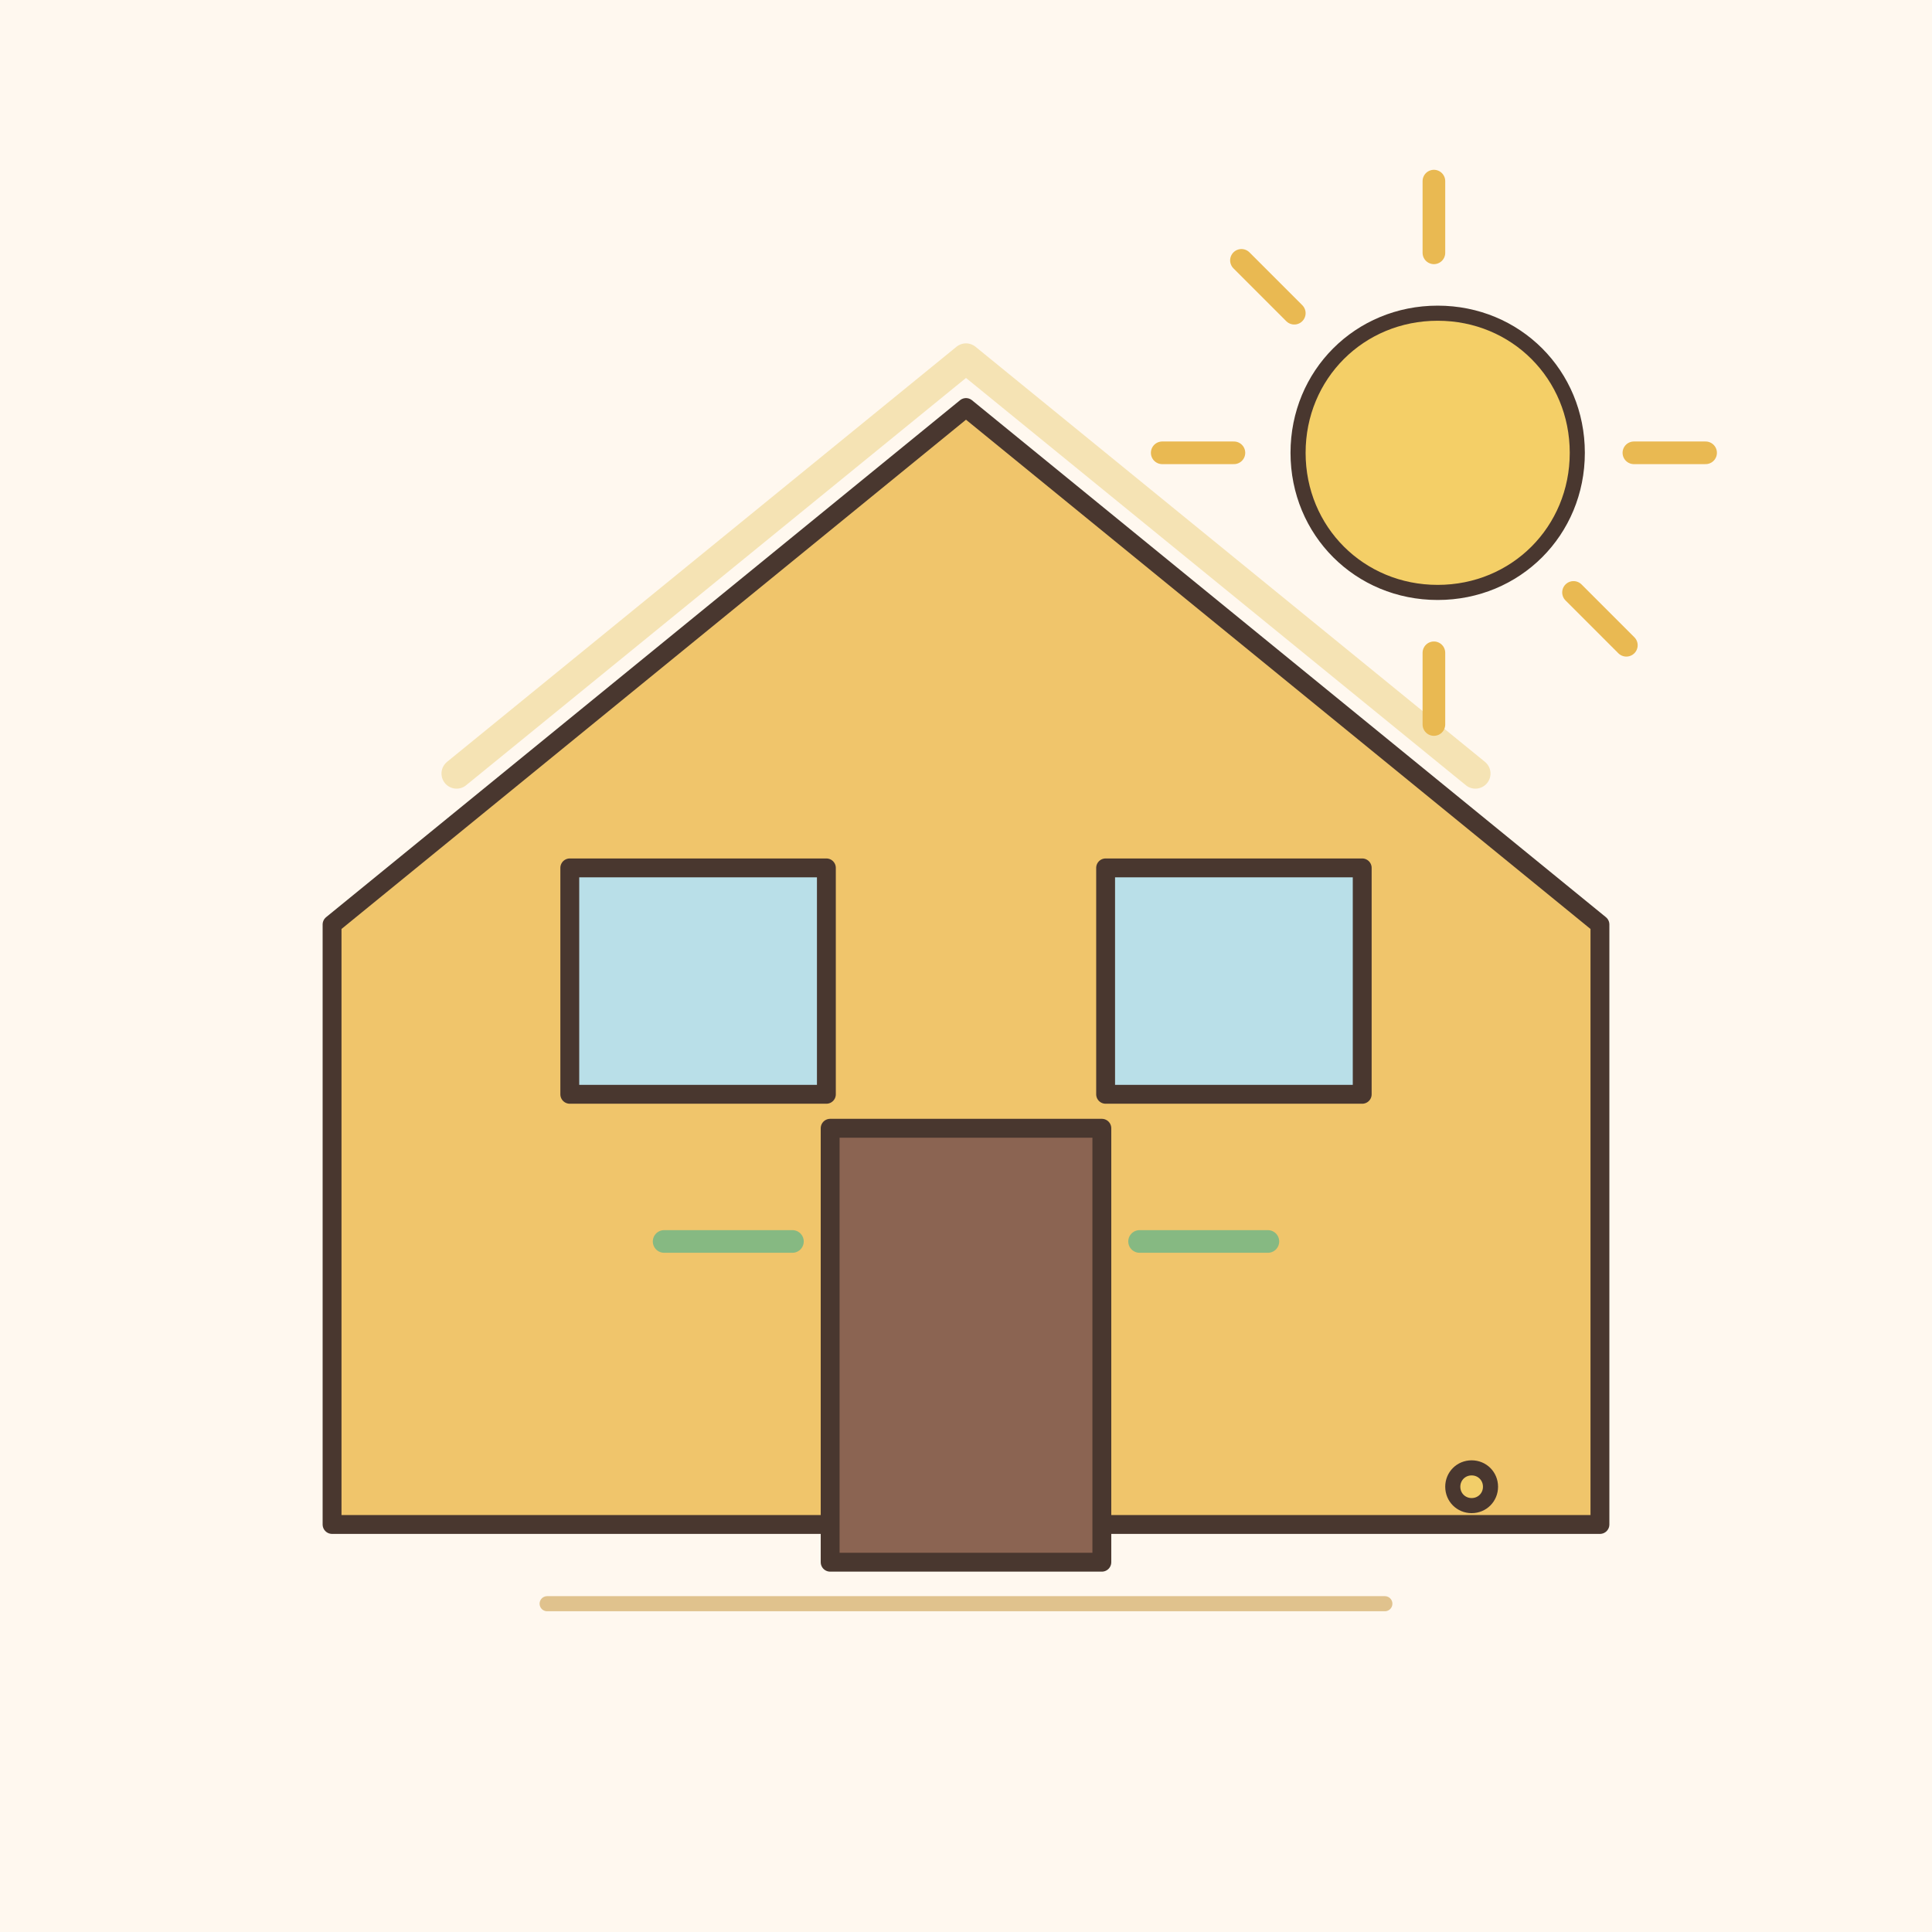
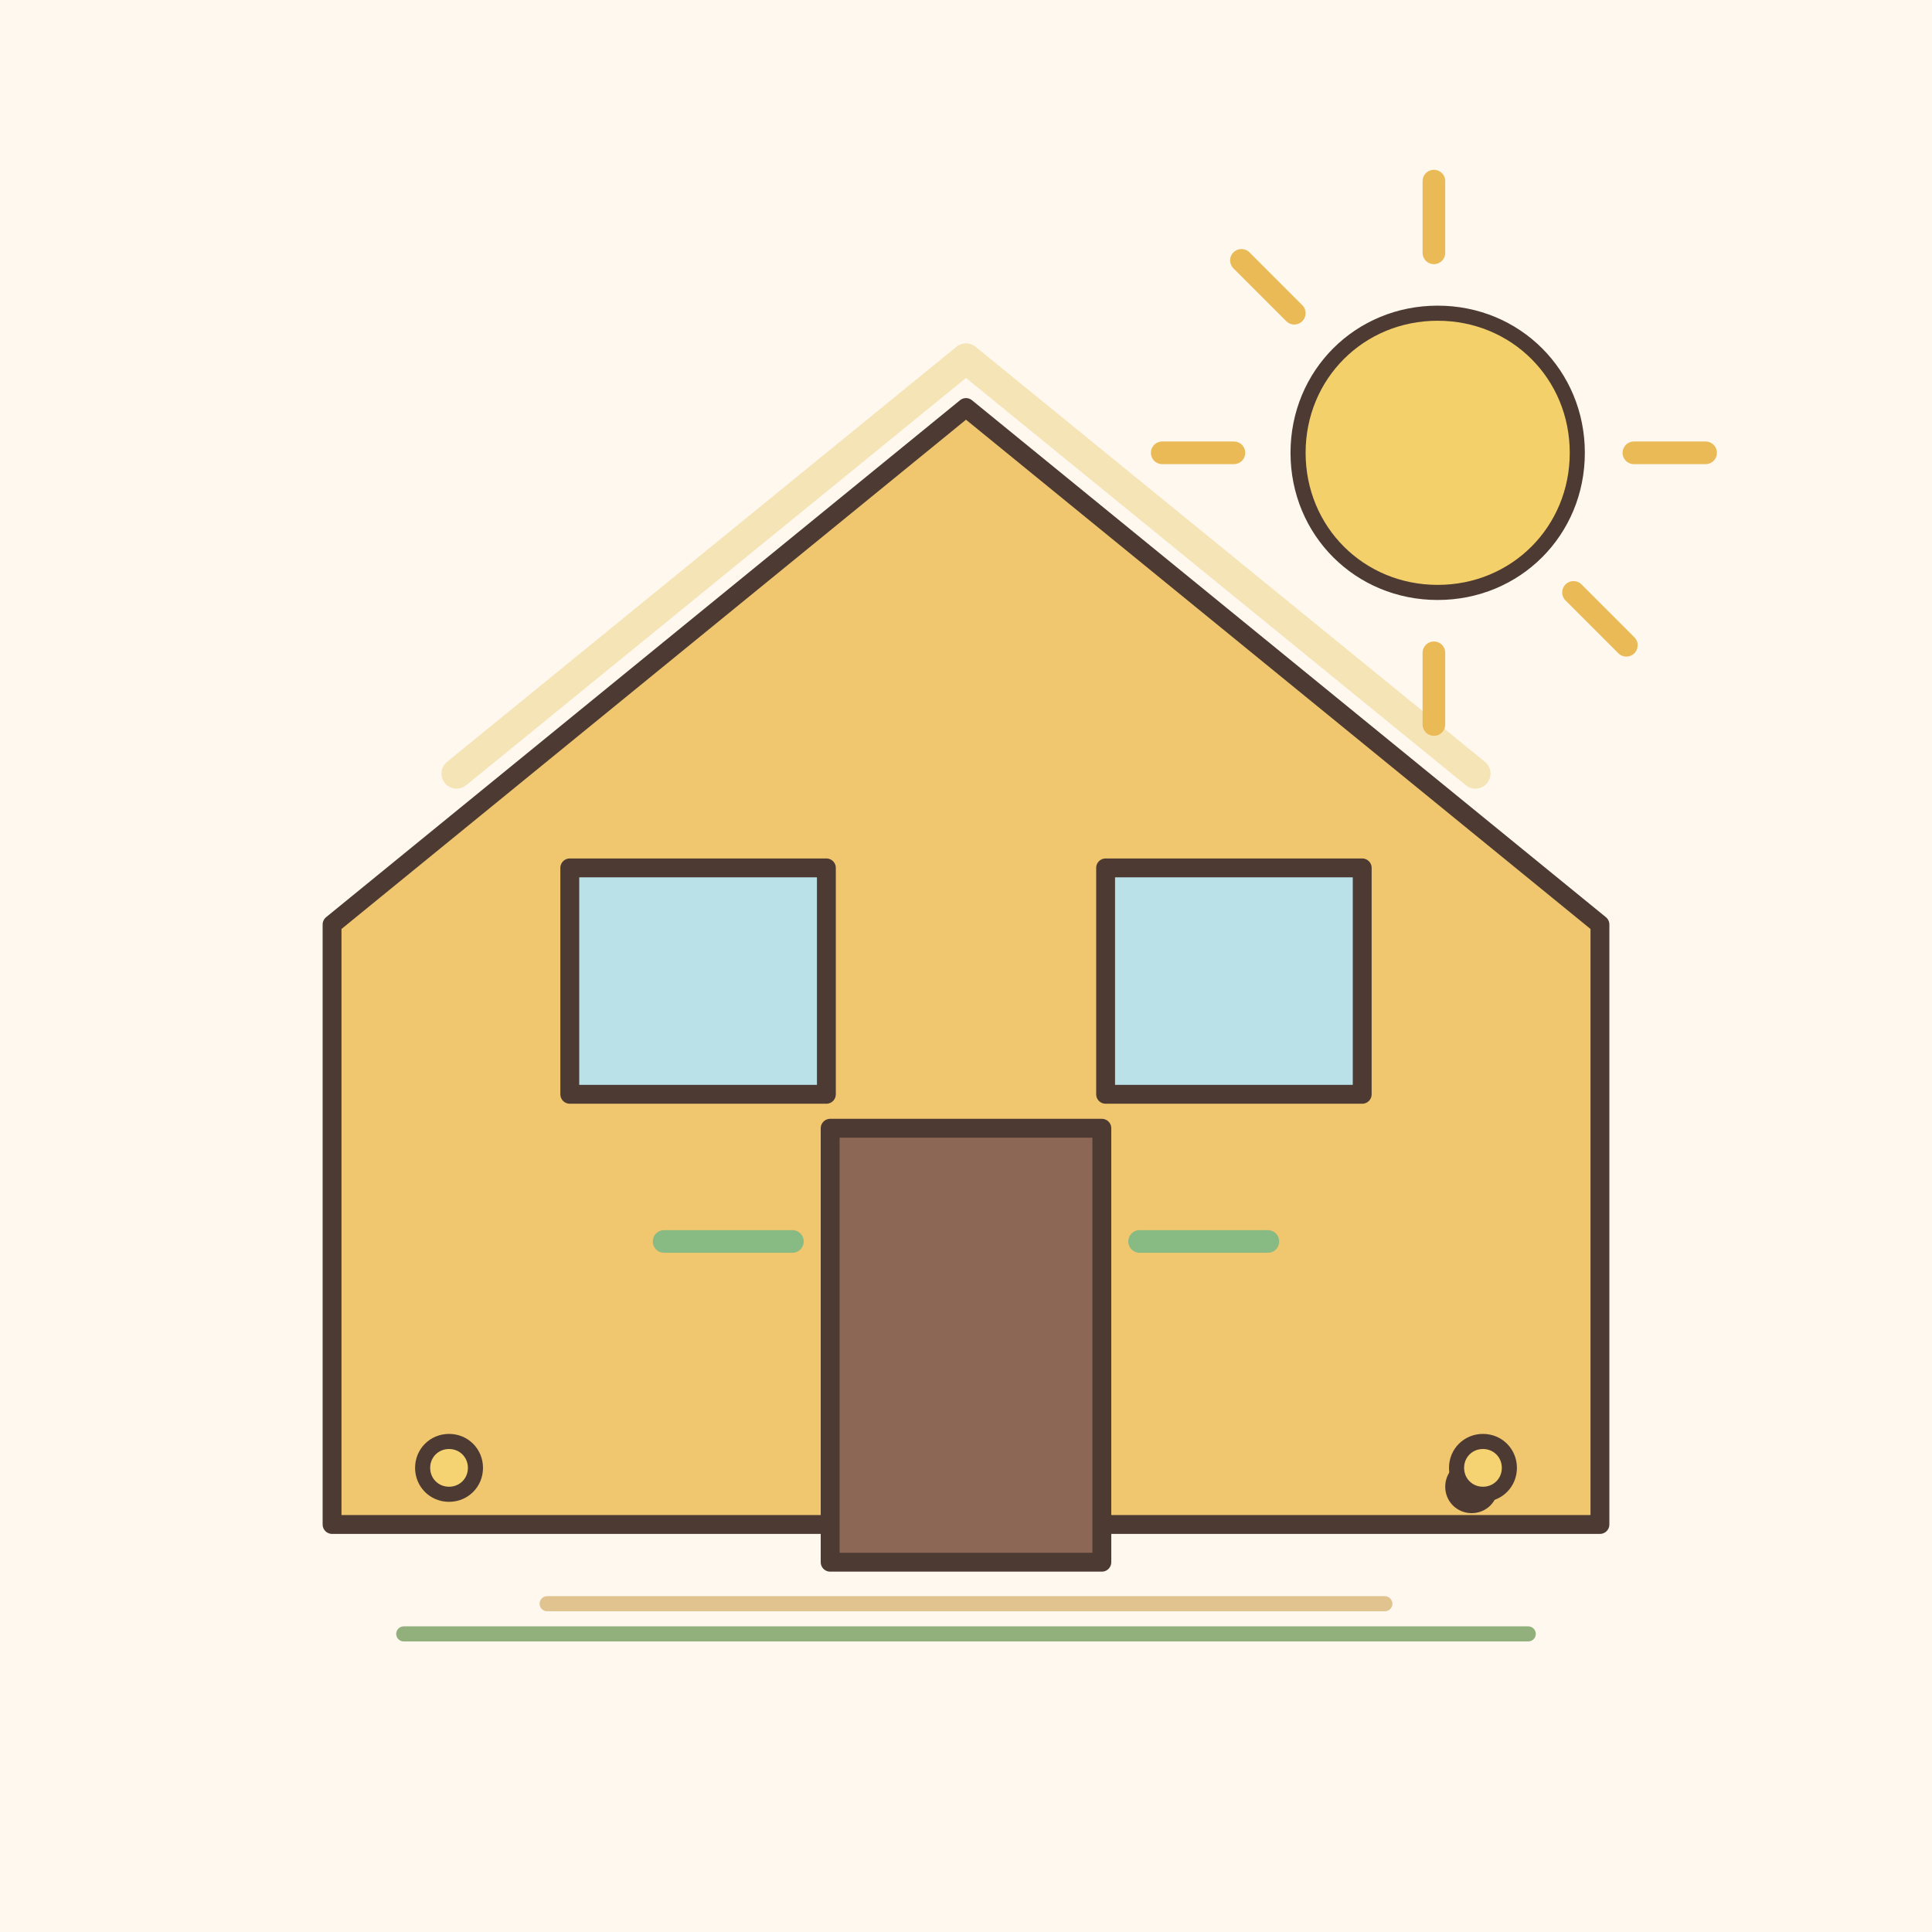
<svg xmlns="http://www.w3.org/2000/svg" width="512" height="512" viewBox="0 0 512 512">
  <rect width="512" height="512" fill="#FFF8EF" />
-   <g>
+   <g opacity="0.98">
    <path d="M88 245 L256 108 L424 245 V404 H88 Z" fill="#F0C56B" stroke="#49372F" stroke-width="5" stroke-linecap="round" stroke-linejoin="round" />
    <path d="M151 230 H219 V290 H151 Z M293 230 H361 V290 H293 Z" fill="#B9DFE8" stroke="#49372F" stroke-width="5" stroke-linecap="round" stroke-linejoin="round" />
    <path d="M220 414 V299 H292 V414 Z" fill="#8B6452" stroke="#49372F" stroke-width="5" stroke-linecap="round" stroke-linejoin="round" />
    <path d="M121 205 L256 95 L391 205" fill="none" stroke="#F5E3B4" stroke-width="8" stroke-linecap="round" stroke-linejoin="round" />
    <path d="M176 329 H210 M302 329 H336" fill="none" stroke="#86B982" stroke-width="6" stroke-linecap="round" stroke-linejoin="round" />
    <path d="M344 120 C344 99.28 360.28 83 381 83 C401.72 83 418 99.28 418 120 C418 140.72 401.72 157 381 157 C360.28 157 344 140.72 344 120 Z" fill="#F4CF67" stroke="#49372F" stroke-width="4" stroke-linecap="round" stroke-linejoin="round" />
    <path d="M380 67 V48 M380 192 V173 M327 120 H308 M452 120 H433 M343 83 L329 69 M431 171 L417 157" fill="none" stroke="#E9B952" stroke-width="6" stroke-linecap="round" stroke-linejoin="round" />
    <path d="M145 425 H367" fill="none" stroke="#E0C28D" stroke-width="4" stroke-linecap="round" stroke-linejoin="round" />
    <path d="M385 394 C385 391.2 387.2 389 390 389 C392.8 389 395 391.2 395 394 C395 396.8 392.8 399 390 399 C387.2 399 385 396.8 385 394 Z" fill="#F2CE69" stroke="#49372F" stroke-width="4" stroke-linecap="round" stroke-linejoin="round" />
+     <path d="M112 389 C112 385.08 115.08 382 119 382 C122.92 382 126 385.08 126 389 C126 392.92 122.92 396 119 396 C115.08 396 112 392.92 112 389 Z" fill="#F5D16F" stroke="#49372F" stroke-width="4" stroke-linecap="round" stroke-linejoin="round" />
+     <path d="M386 389 C386 385.08 389.08 382 393 382 C396.92 382 400 385.08 400 389 C400 392.92 396.92 396 393 396 C389.08 396 386 392.92 386 389 Z" fill="#F5D16F" stroke="#49372F" stroke-width="4" stroke-linecap="round" stroke-linejoin="round" />
+     <path d="M107 433 H405" fill="none" stroke="#8FAE78" stroke-width="4" stroke-linecap="round" stroke-linejoin="round" />
  </g>
</svg>
